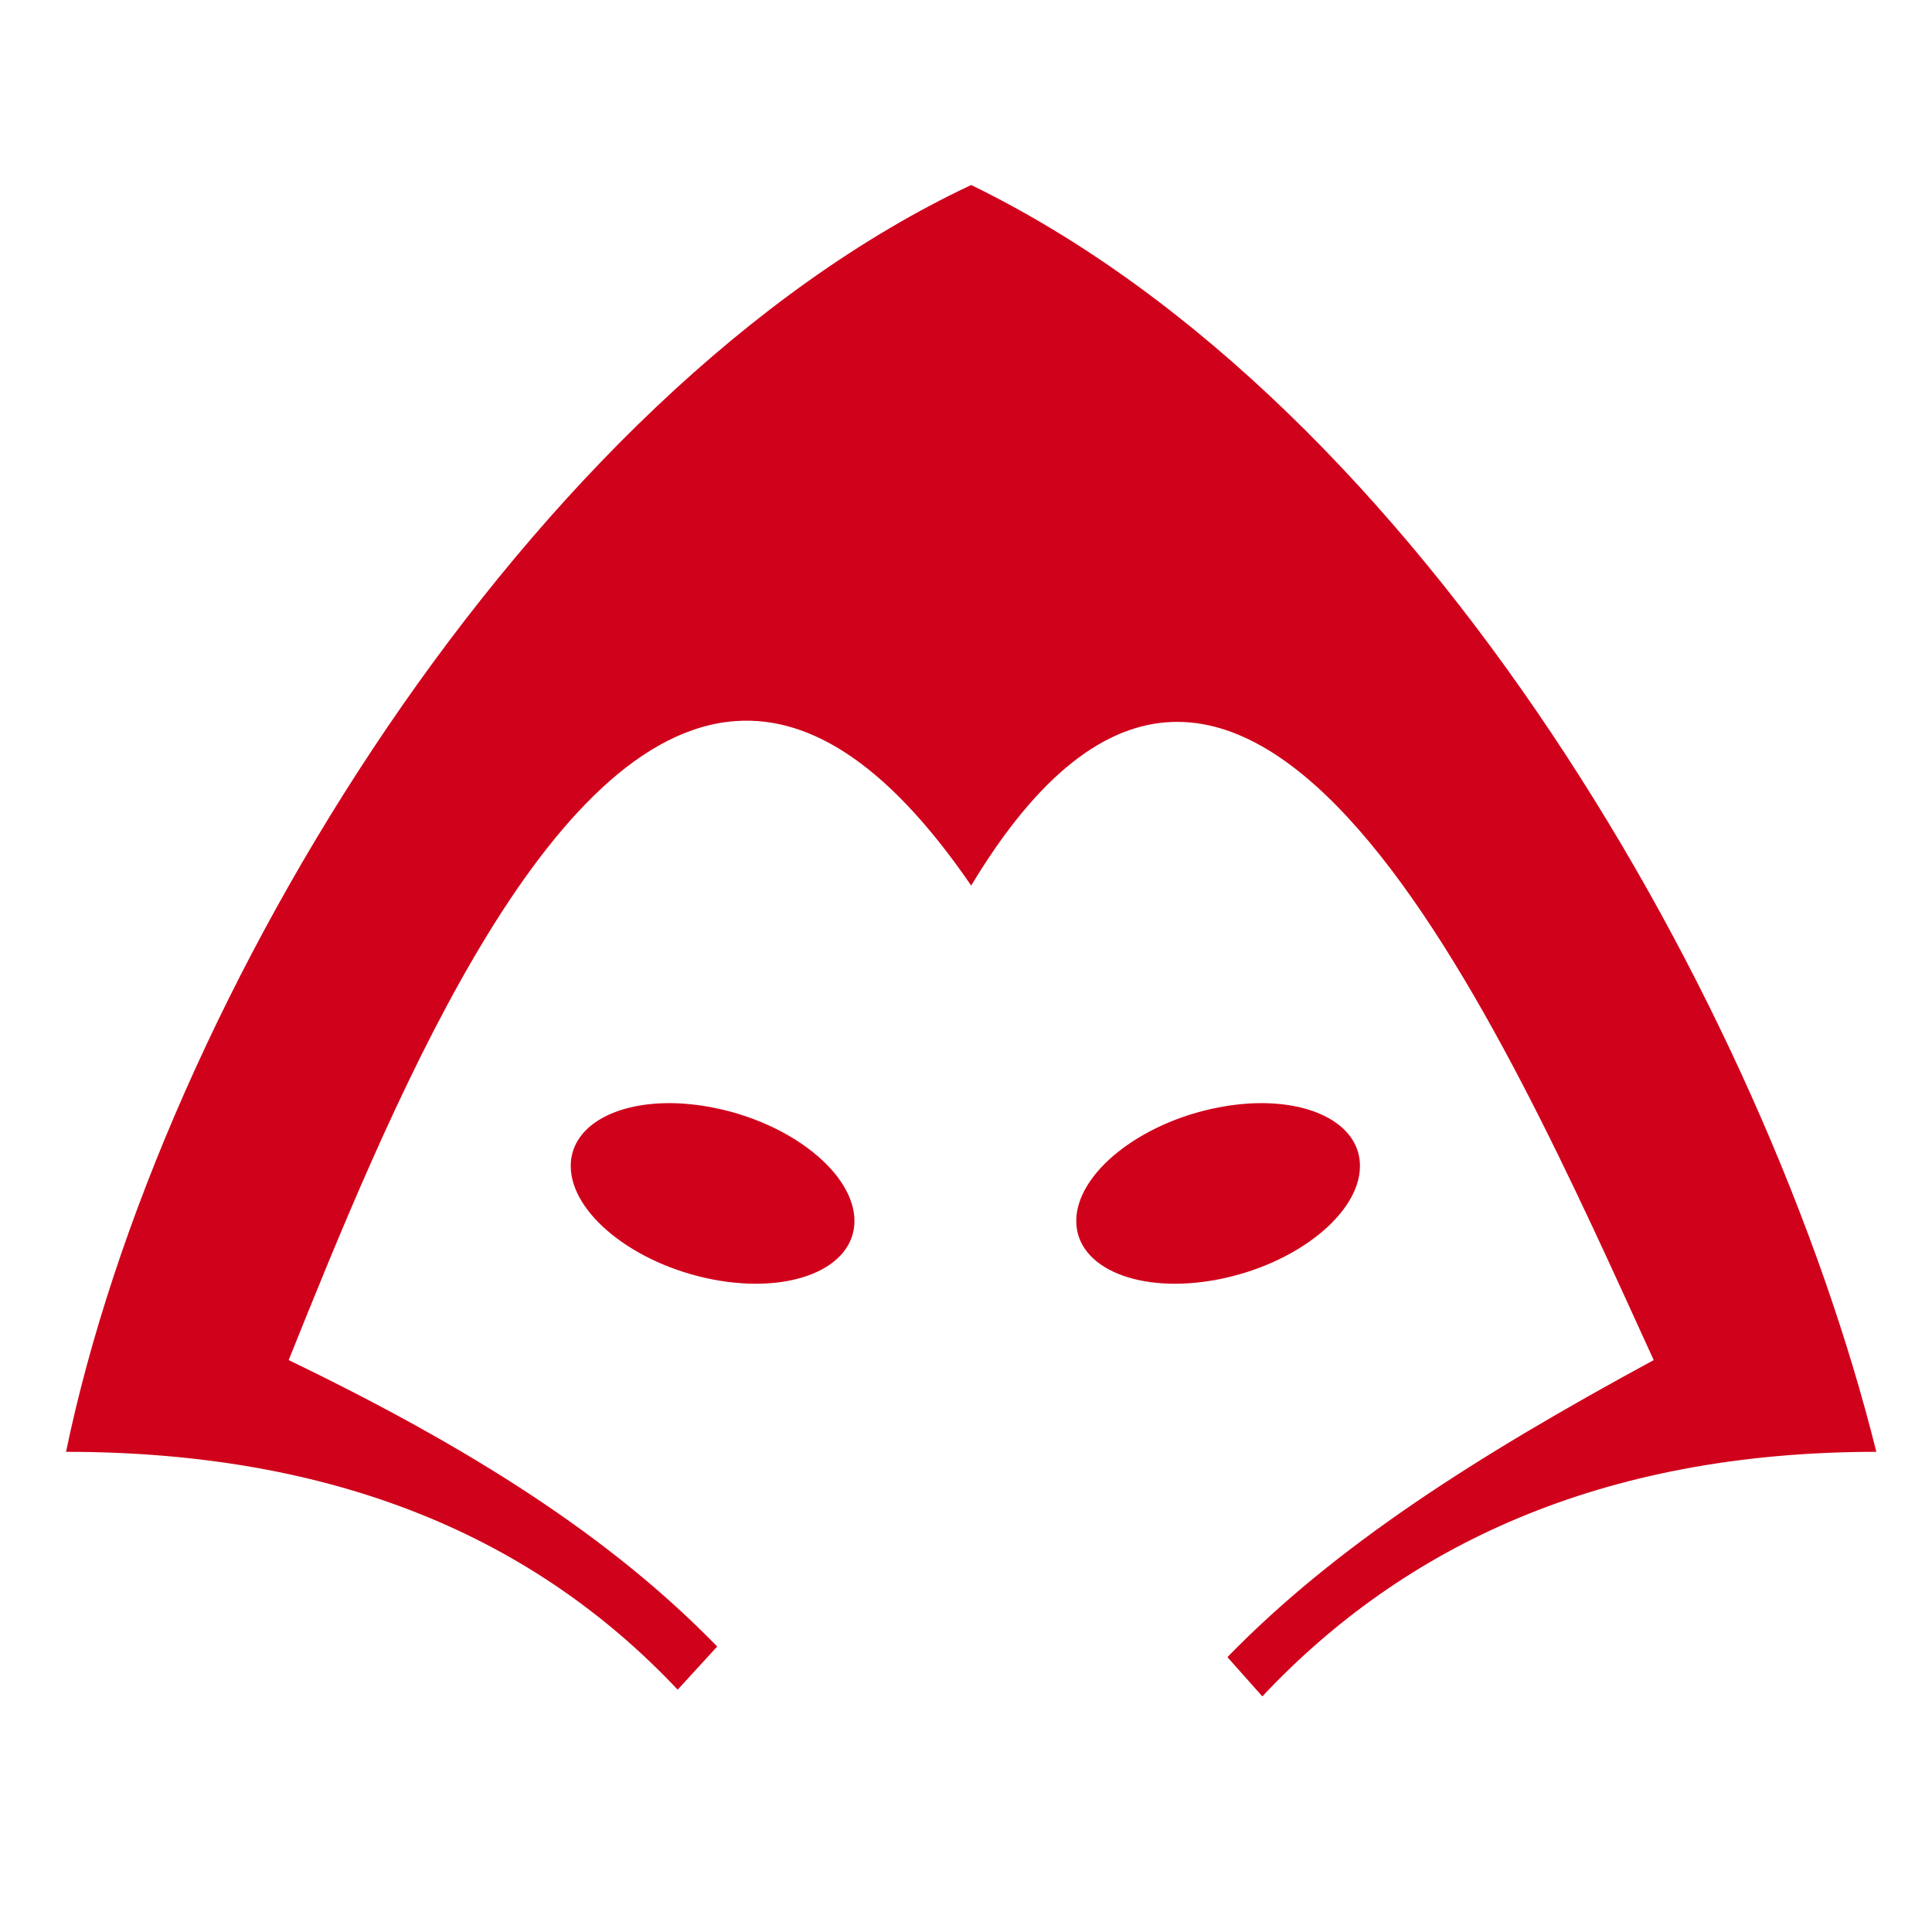
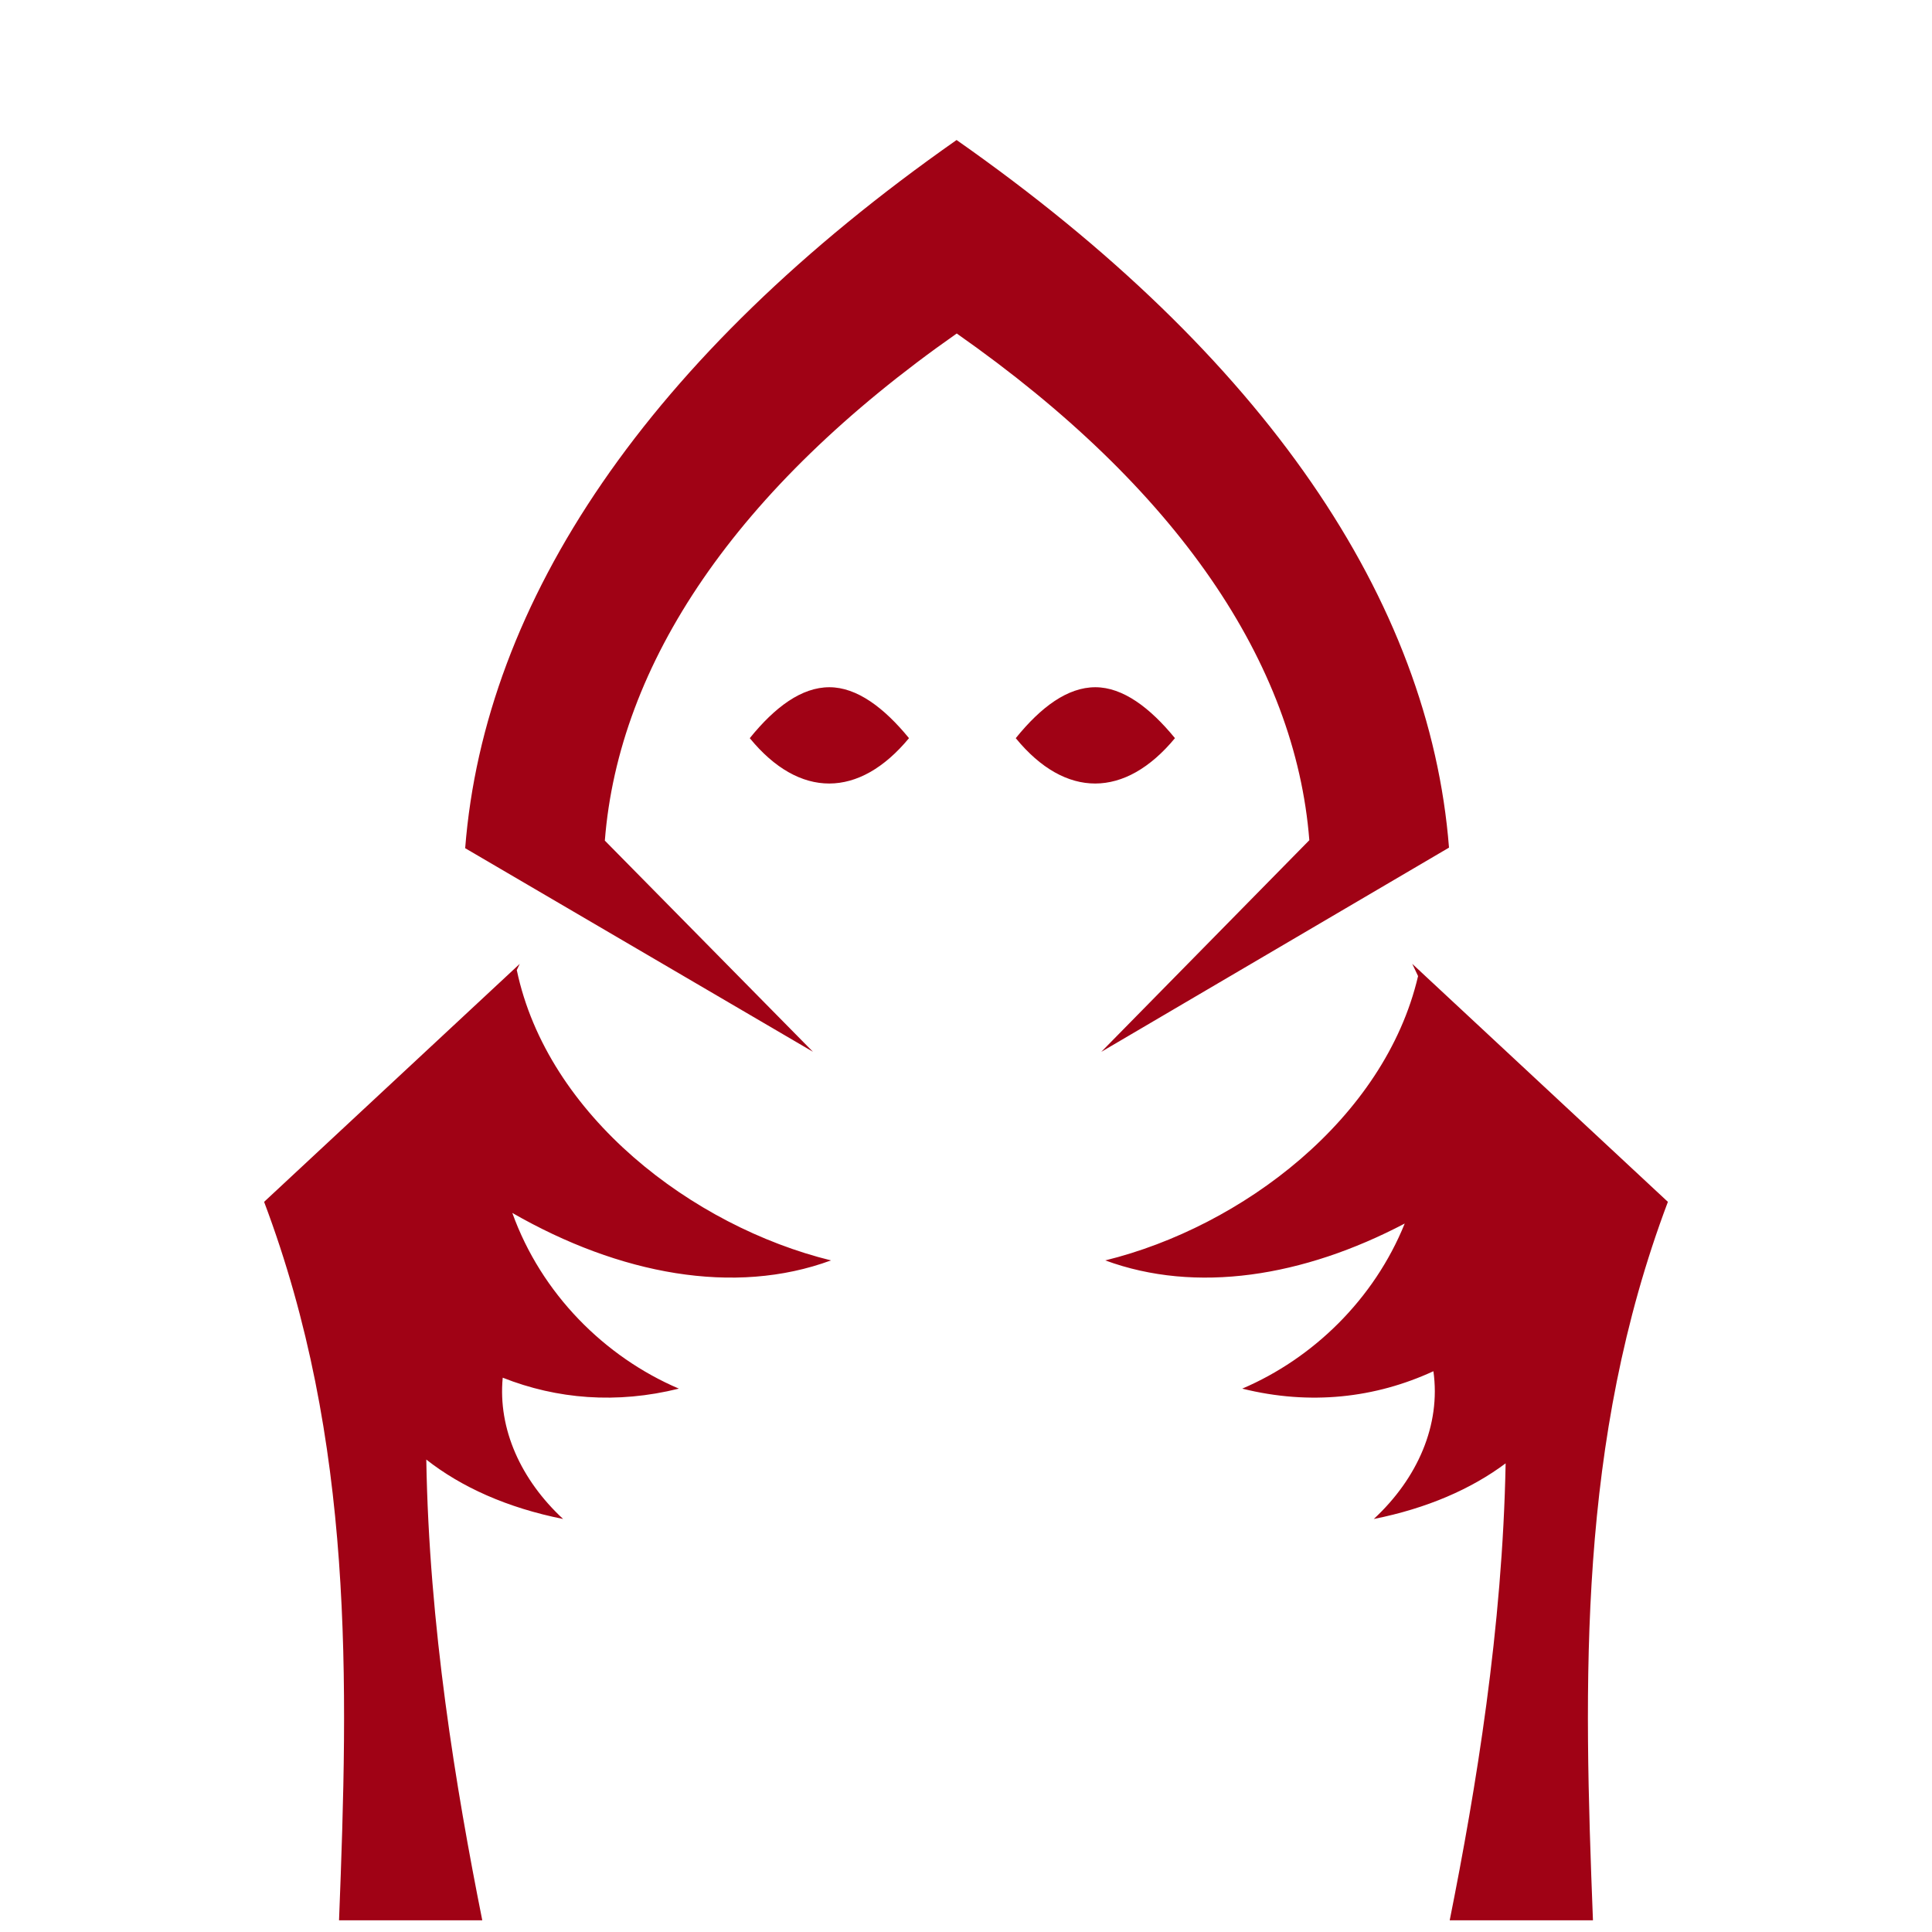
<svg xmlns="http://www.w3.org/2000/svg" viewBox="0 0 512 512" style="height: 512px; width: 512px;">
  <g class="" transform="translate(0,17)" style="">
-     <path d="M257.375 32.03C139.957 87.197 42.343 247.886 17.5 367.75c71.742 0 124.22 22.845 162.094 63.03l10.47-11.436c-28.06-28.873-64.935-52.446-113.564-75.906 26.142-65.033 66.028-163.458 116.72-169.188 19.835-2.243 41.05 9.735 64.155 43.438 72.33-120.27 141.014 38.54 180.875 125.75-47.687 25.854-84.5 49.463-112.97 78.718l9.25 10.406c37.335-39.758 89.657-64.812 162.72-64.812C467.784 249.384 377.24 90.37 257.375 32.03zm-79.72 243.314c-15.3-.083-26.405 6.436-26.405 16.656 0 12.58 16.834 26.038 37.594 30.063 20.76 4.024 37.594-2.92 37.594-15.5s-16.835-26.038-37.594-30.063c-3.893-.755-7.657-1.137-11.188-1.156zm156.345 0c-3.53.02-7.295.4-11.188 1.156-20.76 4.025-37.593 17.483-37.593 30.063 0 12.58 16.833 19.524 37.592 15.5 20.76-4.025 37.594-17.484 37.594-30.063 0-10.22-11.105-16.74-26.406-16.656z" fill="#d0021b" fill-opacity="1" />
+     <path d="M258.495 20.105C176.67 77.45 133.118 142.24 128 207.63l92.155 54.124-55.14-56.092c3.663-46.824 34.847-93.22 93.44-134.283 58.593 41.06 89.594 87.573 93.257 134.393l-55.15 55.957 92.162-53.947C383.61 142.397 340.32 77.45 258.494 20.105zM221.72 165.123c-7.276 0-14.467 5.39-21.096 13.498 13.207 15.957 29.007 16.098 42.19 0-6.682-8.27-13.746-13.5-21.094-13.497zm70.484 0c-7.275 0-14.467 5.39-21.096 13.498 13.208 15.957 29.01 16.098 42.194 0-6.683-8.27-13.75-13.5-21.098-13.497zm-154.47 73.31l-1.89 1.758c-.005-.03-.015-.06-.02-.09l-.13.232-65.703 61.172c23.93 63.466 22.342 126.924 19.86 190.39h37.96c-6.974-34.9-14.004-77.445-14.817-121.09 9.11 6.8 20.807 11.917 34.938 14.743-11.63-10.79-17.805-24.947-15.8-39.158 15.38 7.1 32.653 9.094 50.66 4.612-18.75-8-34.94-23.658-43.06-43.756 26.933 14.15 55.292 18.642 79.36 9.774-36.237-8.91-74.074-37.57-82.896-75.346.505-1.084 1.015-2.165 1.54-3.24zm236.533 0c.302.62.59 1.247.886 1.87l-.11-.203c-8.12 38.556-46.53 67.887-83.27 76.92 25.592 9.43 56.036 3.753 84.458-12.58-7.7 21.447-24.524 38.192-44.14 46.562 16.47 4.1 32.326 2.785 46.682-2.9 1.297 13.63-4.84 27.088-16.003 37.445 14.82-2.964 26.97-8.446 36.258-15.748-.722 43.995-7.808 86.924-14.836 122.095h37.96c-2.484-63.467-4.072-126.925 19.857-190.39l-67.743-63.07z" fill="#a00215" fill-opacity="1" transform="translate(512, 0) scale(-1, 1) rotate(0, 256, 256) skewX(0) skewY(0)" />
  </g>
</svg>
